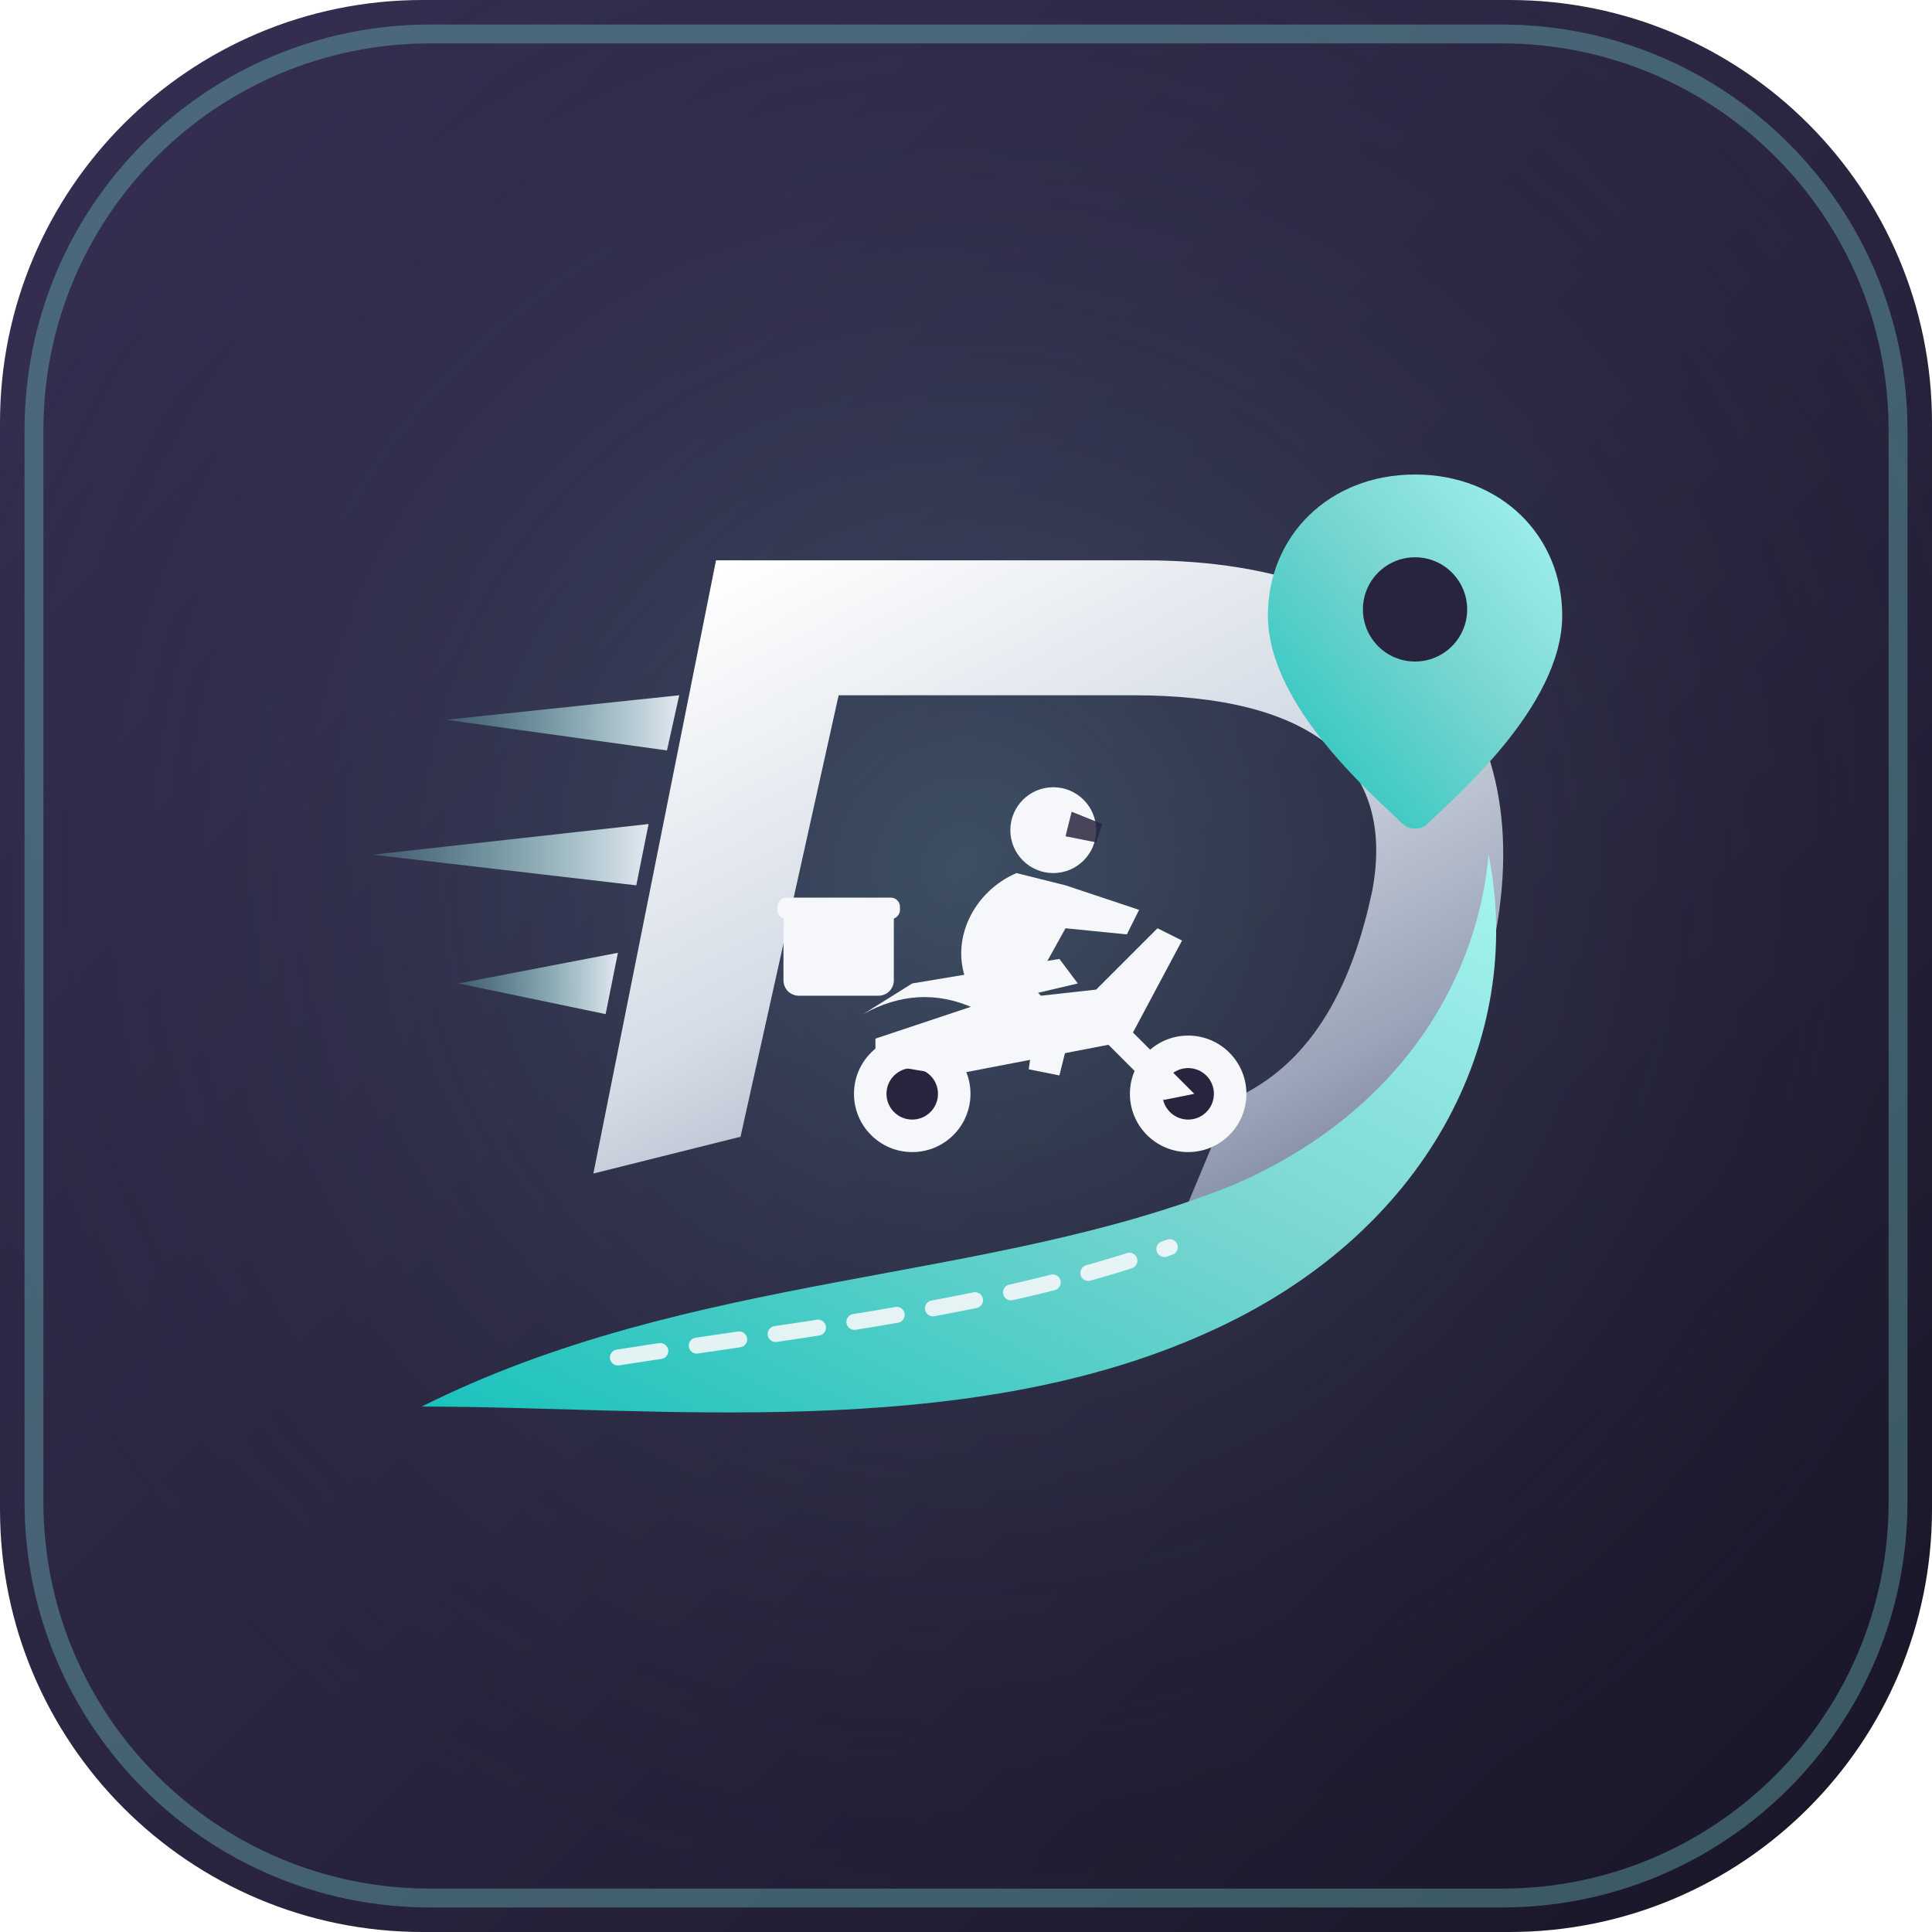
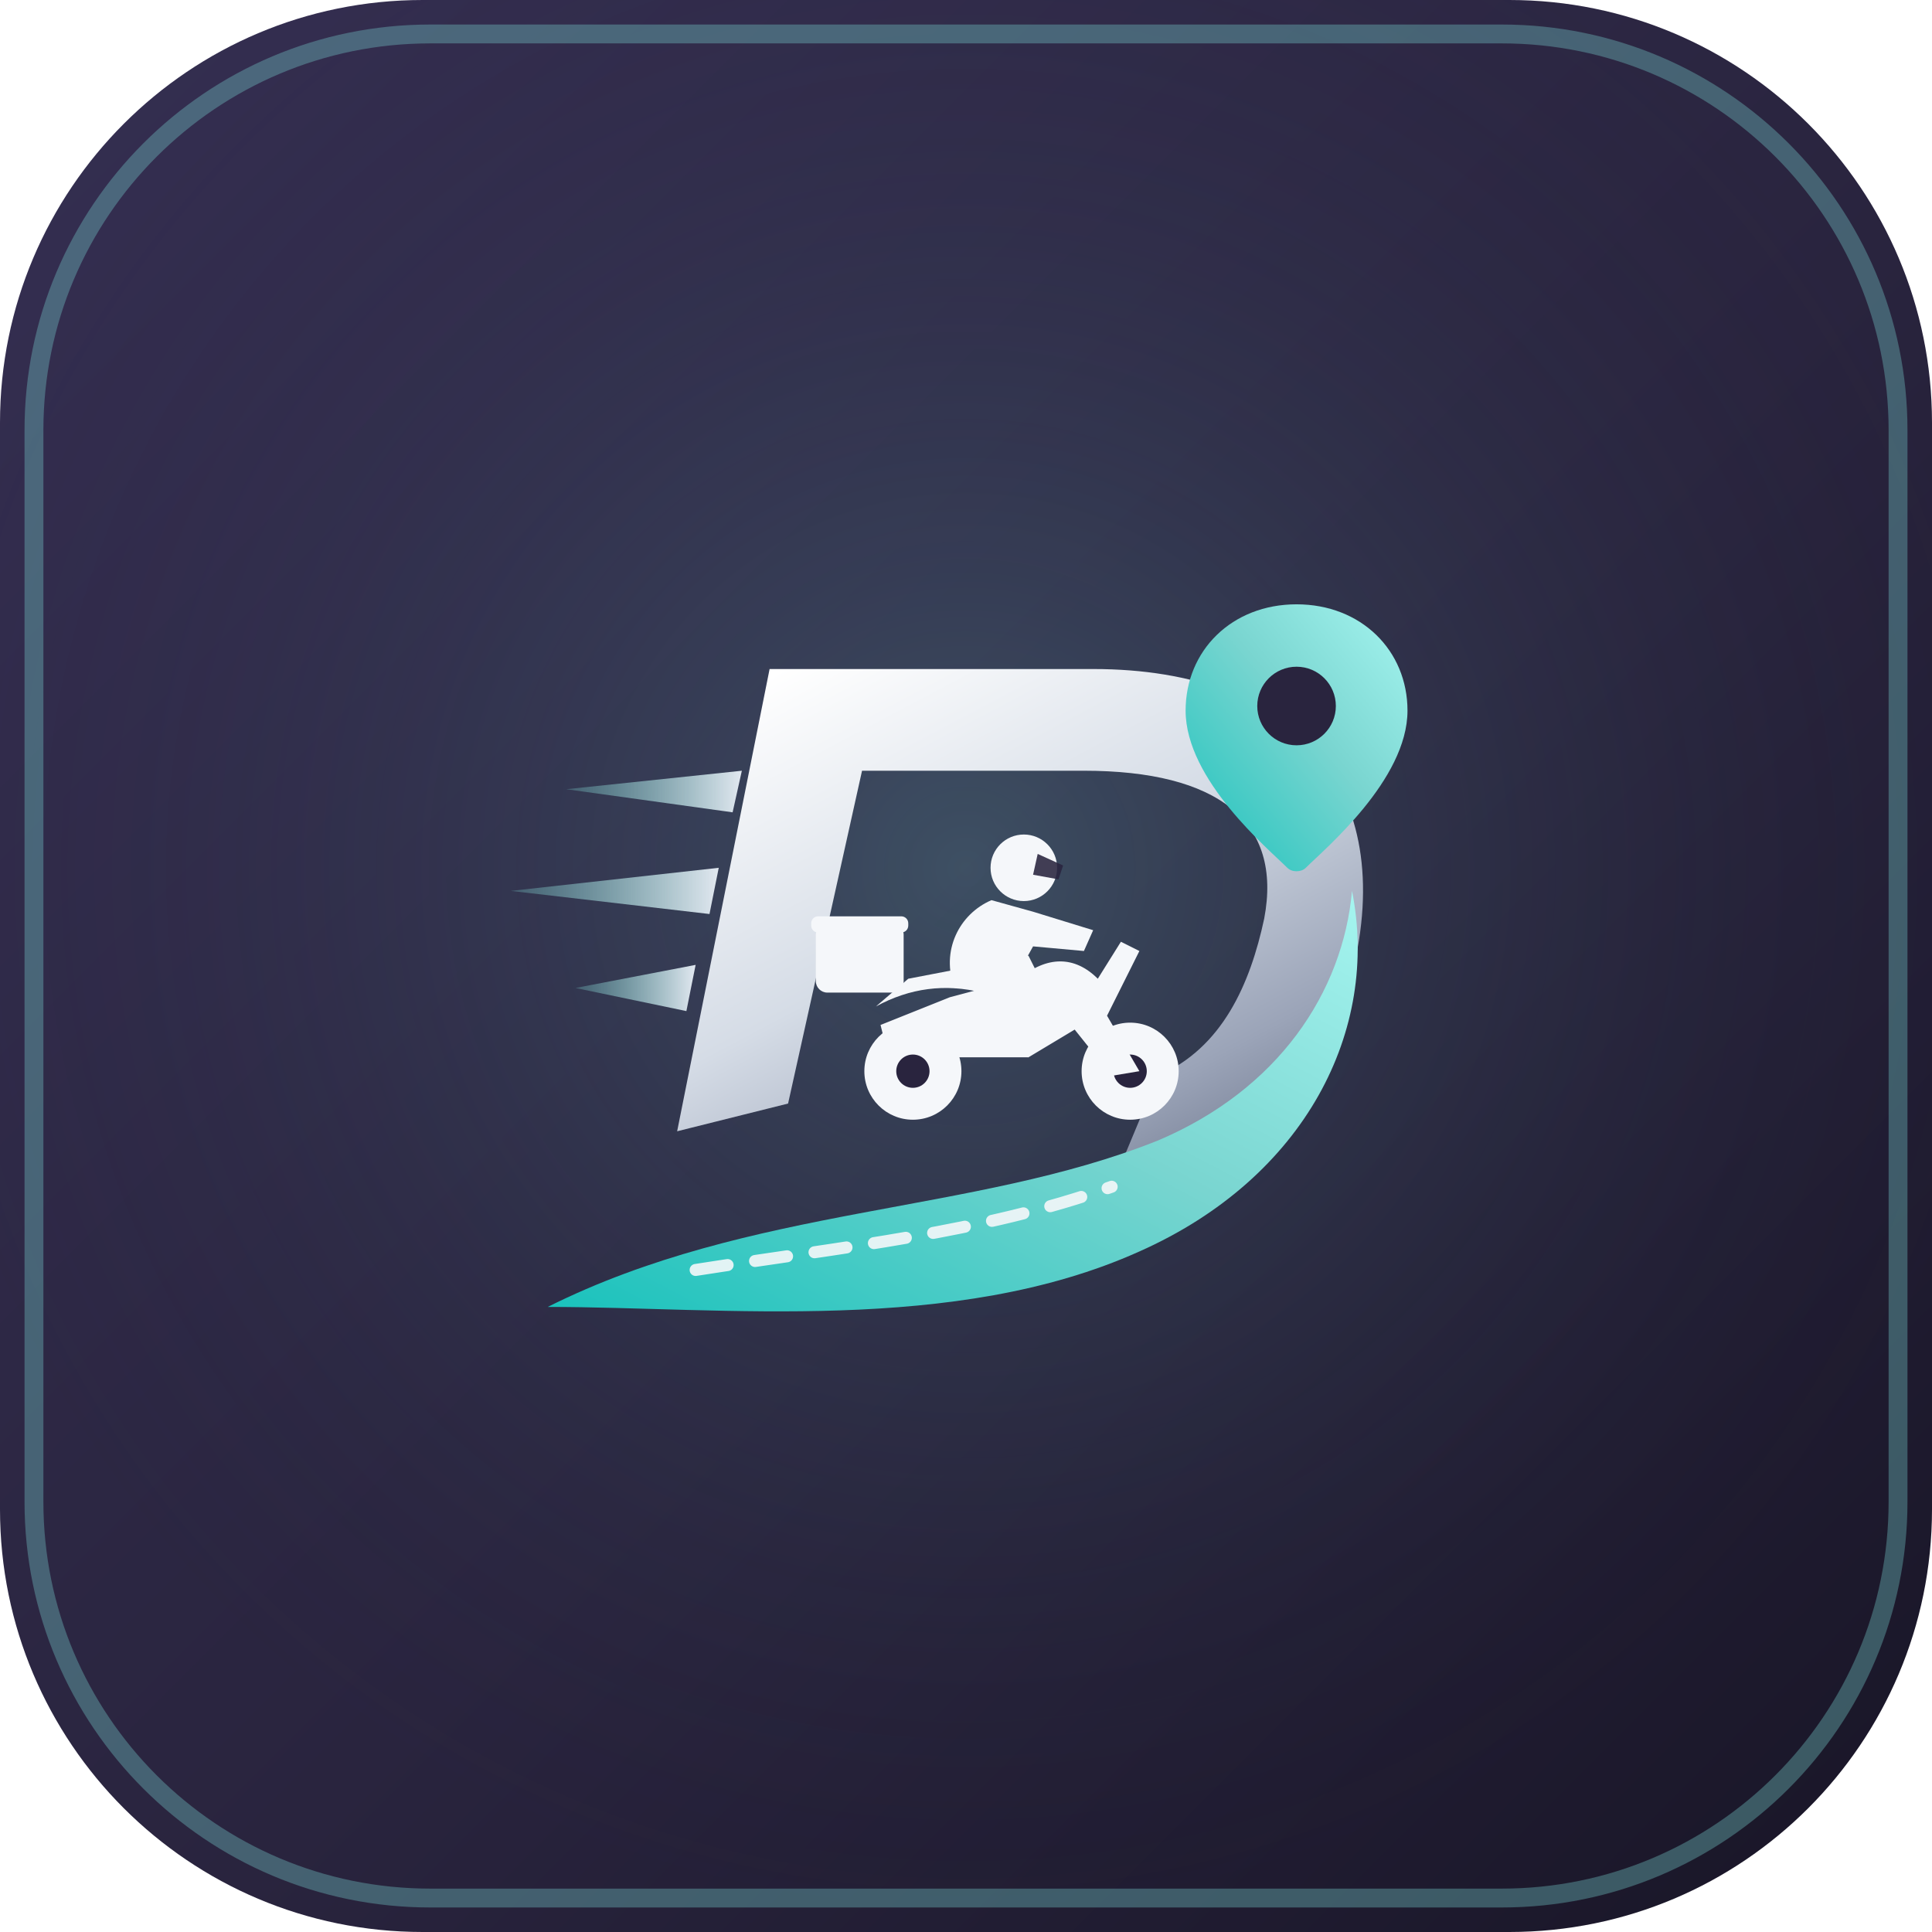
<svg xmlns="http://www.w3.org/2000/svg" viewBox="0 0 1024 1024" role="img" aria-label="DOMIGOO App Icon">
  <defs>
    <linearGradient id="ai-silver" x1="15%" y1="0%" x2="85%" y2="100%">
      <stop offset="0%" stop-color="#FFFFFF" />
      <stop offset="45%" stop-color="#D5DCE6" />
      <stop offset="80%" stop-color="#9BA4B8" />
      <stop offset="100%" stop-color="#6F788E" />
    </linearGradient>
    <linearGradient id="ai-silver-light" x1="15%" y1="0%" x2="85%" y2="100%">
      <stop offset="0%" stop-color="#4A436B" />
      <stop offset="55%" stop-color="#29243E" />
      <stop offset="100%" stop-color="#1A1629" />
    </linearGradient>
    <linearGradient id="ai-turq" x1="0%" y1="100%" x2="100%" y2="0%">
      <stop offset="0%" stop-color="#19C2BC" />
      <stop offset="55%" stop-color="#79D5D0" />
      <stop offset="100%" stop-color="#A6F5F0" />
    </linearGradient>
    <linearGradient id="ai-trail" x1="0%" y1="50%" x2="100%" y2="50%">
      <stop offset="0%" stop-color="#79D5D0" stop-opacity="0.25" />
      <stop offset="100%" stop-color="#E2E8F0" />
    </linearGradient>
    <linearGradient id="ai-bg" x1="0%" y1="0%" x2="100%" y2="100%">
      <stop offset="0%" stop-color="#352F52" />
      <stop offset="55%" stop-color="#29243E" />
      <stop offset="100%" stop-color="#181526" />
    </linearGradient>
    <radialGradient id="ai-glow" cx="50%" cy="45%" r="55%">
      <stop offset="0%" stop-color="#79D5D0" stop-opacity="0.24" />
      <stop offset="100%" stop-color="#29243E" stop-opacity="0" />
    </radialGradient>
  </defs>
  <rect width="1024" height="1024" rx="224" fill="url(#ai-bg)" />
  <rect width="1024" height="1024" rx="224" fill="url(#ai-glow)" />
  <rect x="18" y="18" width="988" height="988" rx="210" fill="none" stroke="#79D5D0" stroke-opacity="0.35" stroke-width="10" />
-   <g transform="translate(178, 206) scale(3.25)">
+   <g transform="translate(256, 286) scale(2.45)">
    <polygon points="56,50 18,54 54,59" fill="url(#ai-trail)" />
    <polygon points="51,71 6,76 49,81" fill="url(#ai-trail)" />
    <polygon points="46,92 20,97 44,102" fill="url(#ai-trail)" />
    <path d="M 62 28 L 132 28 C 176 28 198 54 188 94 C 181 120 164 134 136 140 L 146 116 C 160 110 166 96 169 82 C 173 61 159 50 130 50 L 82 50 L 66 122 L 42 128 Z" fill="url(#ai-silver)" />
    <path d="M 14 166 C 58 144 106 146 146 130 C 172 119 186 98 188 76 C 194 106 178 138 142 154 C 102 172 52 166 14 166 Z" fill="url(#ai-turq)" />
    <path d="M 46 158 C 78 153 108 150 136 140" fill="none" stroke="#F5F7FA" stroke-width="2.6" stroke-linecap="round" stroke-dasharray="7 6" opacity="0.9" />
    <g fill="#F5F7FA">
-       <rect x="73" y="84" width="18" height="15" rx="2.5" />
-       <rect x="72" y="83" width="20" height="3.5" rx="1.5" />
-       <circle cx="94" cy="115" r="9.5" />
-       <circle cx="94" cy="115" r="4.2" fill="#29243E" />
-       <circle cx="139" cy="115" r="9.5" />
-       <circle cx="139" cy="115" r="4.2" fill="#29243E" />
-       <path d="M 88 106 L 106 100 L 124 98 L 134 88 L 138 90 L 130 105 L 140 115 L 135 116 L 126 107 L 100 112 L 88 110 Z" />
-       <path d="M 86 102 Q 95 97 104 101 L 121 97 L 118 93 L 94 97 Z" />
-       <circle cx="117" cy="72" r="7" />
-       <path d="M 120 69 L 125 71 L 124 74 L 119 73 Z" fill="#29243E" opacity="0.85" />
-       <path d="M 111 79 C 104 82 100 90 103 97 L 114 97 L 119 88 L 129 89 L 131 85 L 119 81 Z" />
+       <rect x="72" y="83" width="19" height="15" rx="2.5" />
+       <rect x="71" y="81.5" width="21" height="3.5" rx="1.5" />
+       <circle cx="93" cy="115" r="10.5" />
+       <circle cx="93" cy="115" r="3.6" fill="#29243E" />
+       <circle cx="140" cy="115" r="10.5" />
+       <circle cx="140" cy="115" r="3.6" fill="#29243E" />
+       <path d="M 86 105 L 101 99 L 116 95 C 122 90 128 90 133 95 L 138 87 L 142 89 L 135 103 L 142 115 L 136 116 L 128 106 L 118 112 L 101 112 L 87 109 Z" />
+       <path d="M 85 101 Q 96 95 108 98 L 120 94 L 118 90 L 92 95 Z" />
+       <circle cx="117" cy="71" r="7.2" />
+       <path d="M 120 68 L 125.5 70.5 L 124.5 73.5 L 119 72.5 Z" fill="#29243E" opacity="0.88" />
+       <path d="M 110 78 C 103 81 99 89 102 97 L 114 97 L 119 88 L 130 89 L 132 84.5 L 119 80.5 Z" />
      <path d="M 112 96 L 120 104 L 118 112 L 113 111 L 114 104 L 106 98 Z" />
    </g>
    <path d="M 176 14 C 162 14 152 24 152 37 C 152 52 170 67 174 71 C 175 72 177 72 178 71 C 182 67 200 52 200 37 C 200 24 190 14 176 14 Z" fill="url(#ai-turq)" />
    <circle cx="176" cy="36" r="8.5" fill="#29243E" />
  </g>
</svg>
